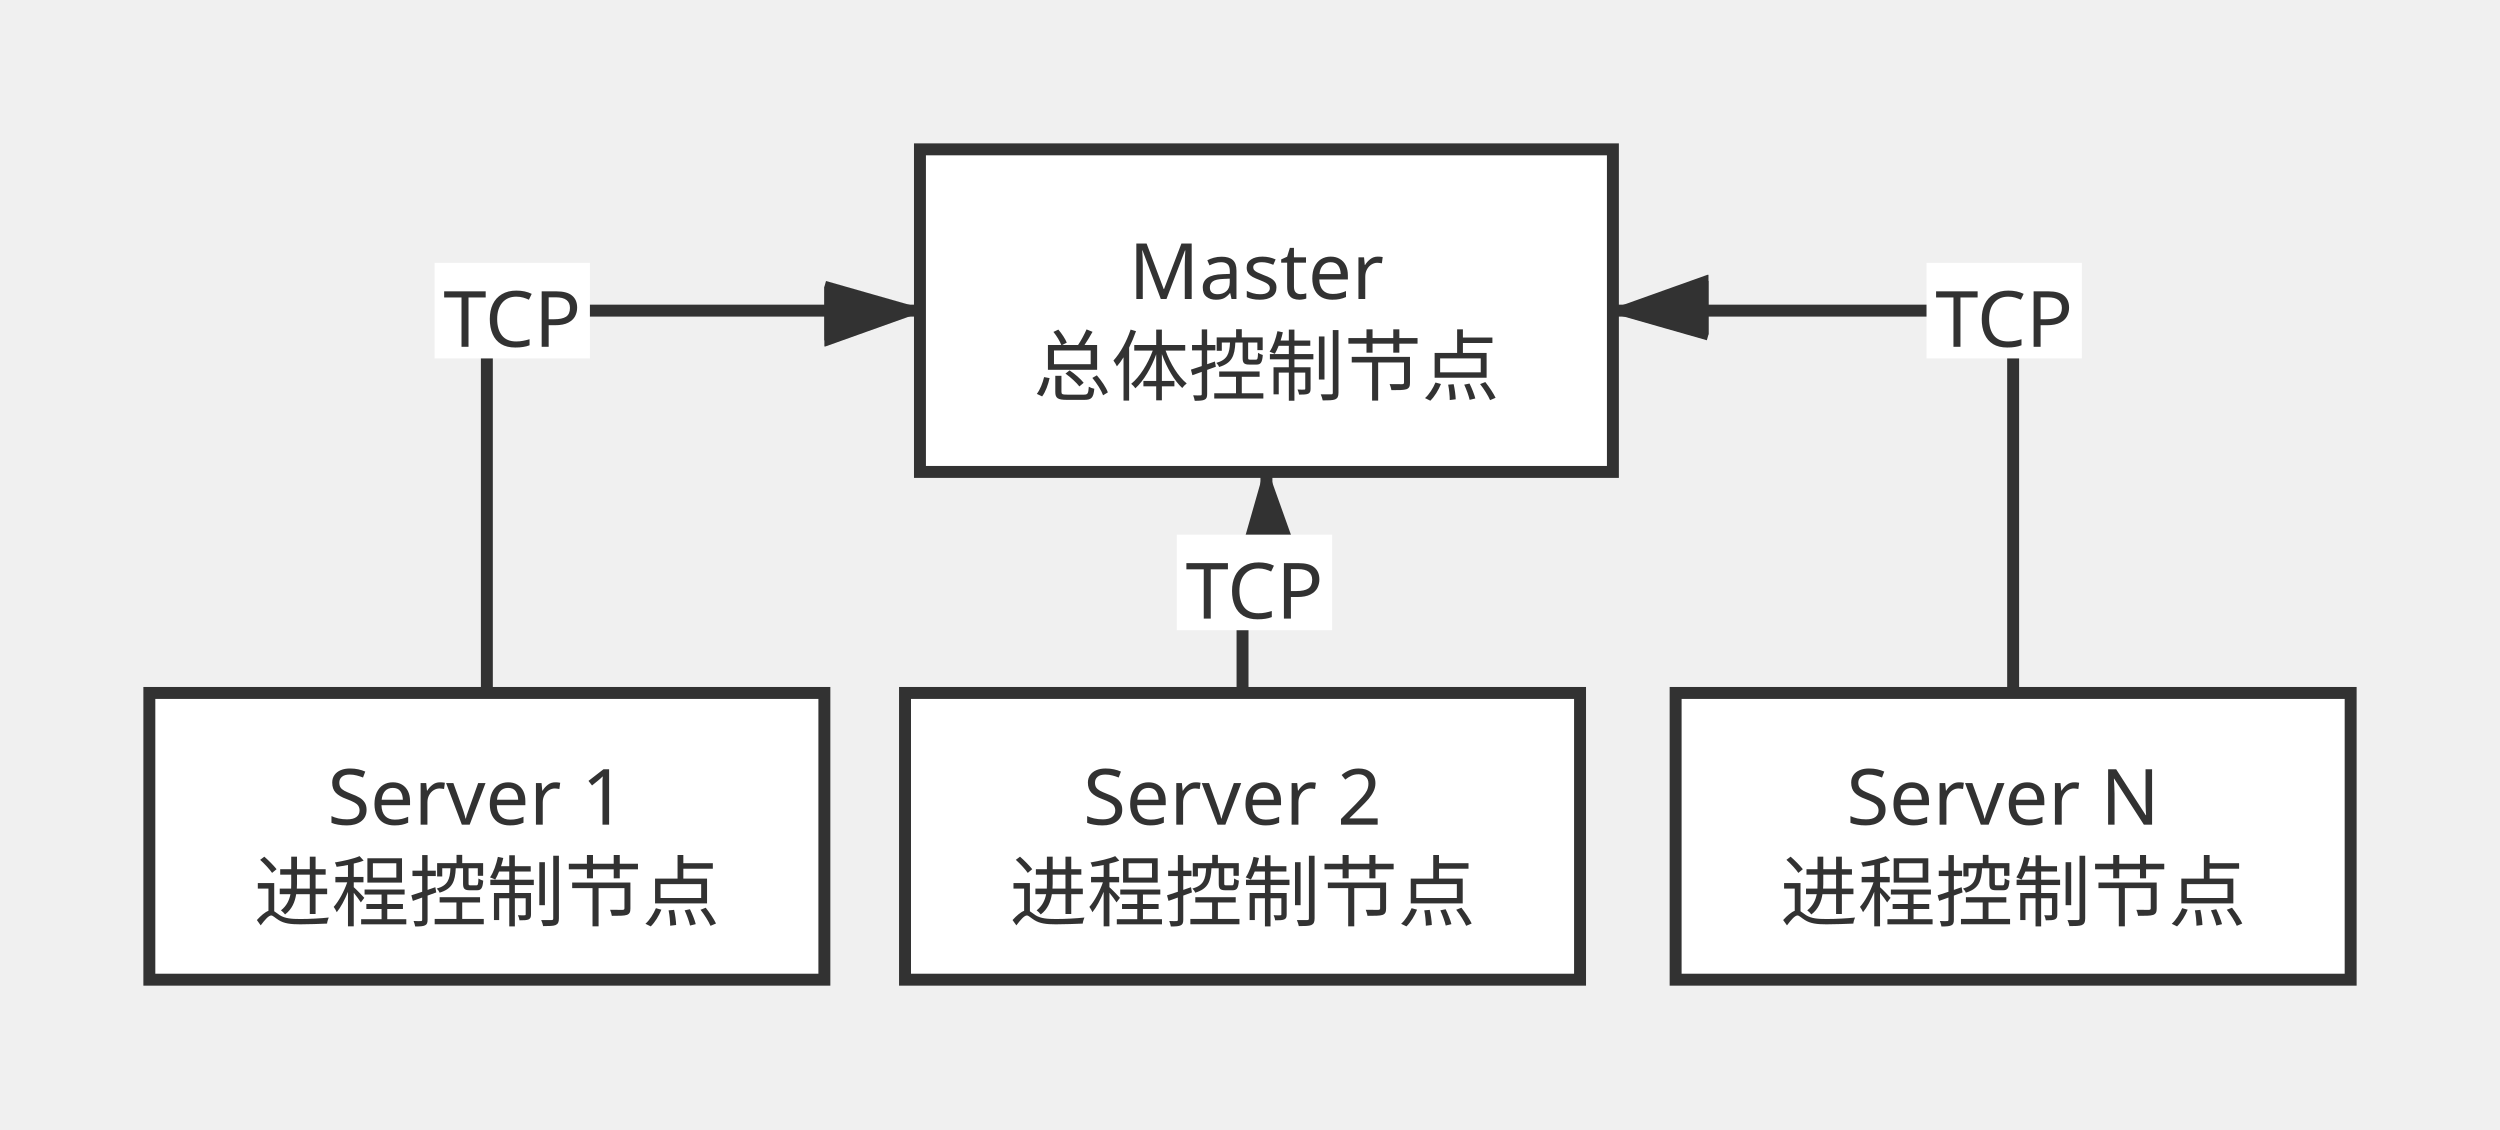
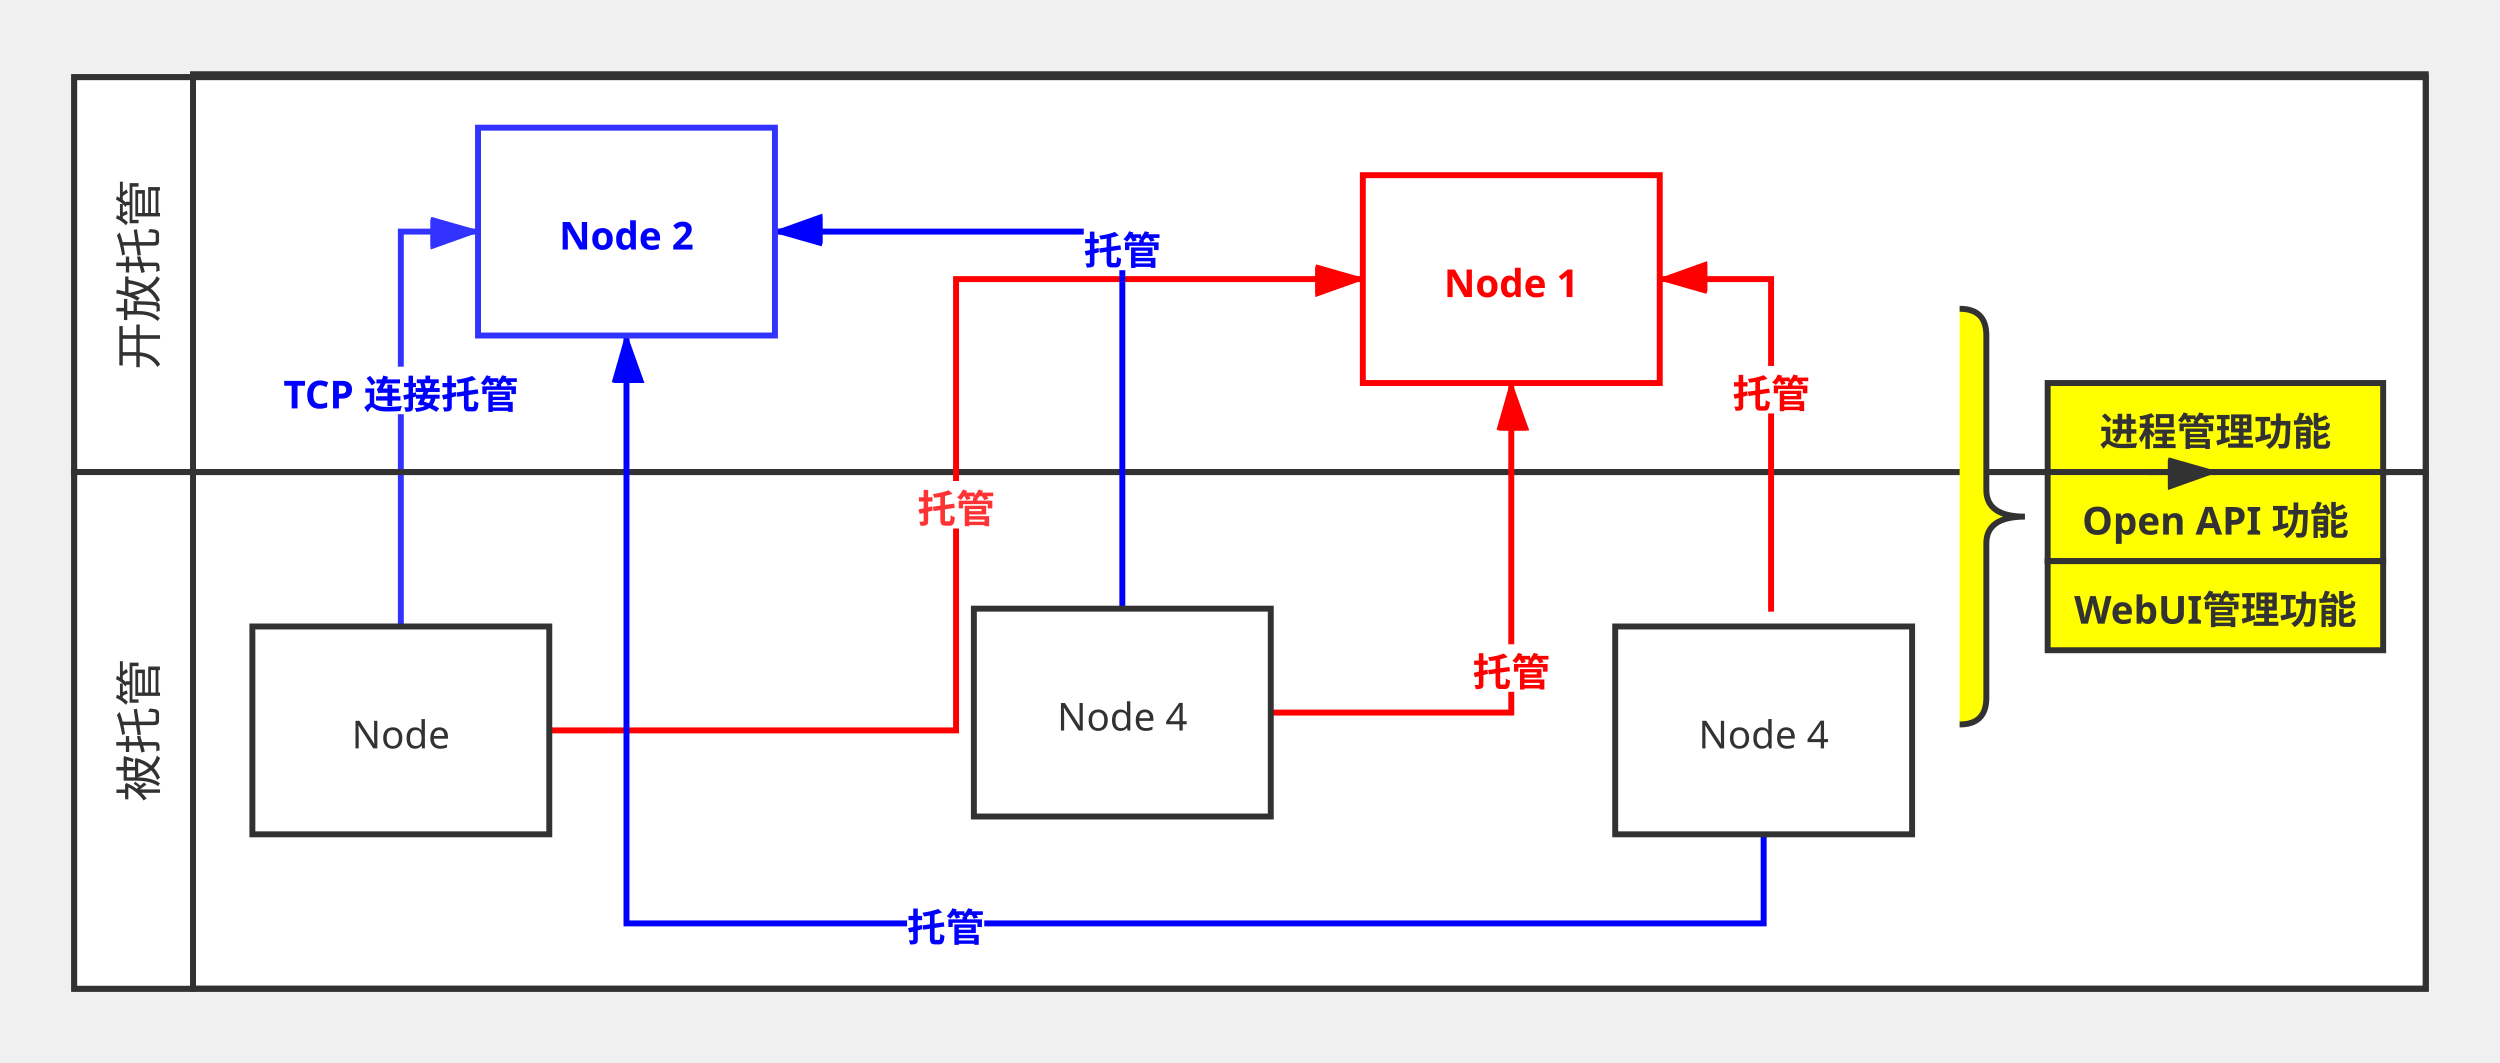
- <svg xmlns="http://www.w3.org/2000/svg" id="SvgjsSvg1006" width="418.5" height="189" version="1.1">
-   <defs id="SvgjsDefs1007">
-     <marker id="SvgjsMarker1034" markerWidth="16" markerHeight="12" refX="16" refY="6" viewBox="0 0 16 12" orient="auto" markerUnits="userSpaceOnUse">
-       <path id="SvgjsPath1035" d="M0,2 L14,6 L0,11 L0,2" fill="#323232" stroke="#323232" stroke-width="2" />
+ <svg xmlns="http://www.w3.org/2000/svg" id="SvgjsSvg1131" width="842" height="358" version="1.1">
+   <defs id="SvgjsDefs1132">
+     <marker id="SvgjsMarker1146" markerWidth="16" markerHeight="12" refX="16" refY="6" viewBox="0 0 16 12" orient="auto" markerUnits="userSpaceOnUse">
+       <path id="SvgjsPath1147" d="M0,2 L14,6 L0,11 L0,2" fill="#3333ff" stroke="#3333ff" stroke-width="2" />
    </marker>
-     <marker id="SvgjsMarker1042" markerWidth="16" markerHeight="12" refX="16" refY="6" viewBox="0 0 16 12" orient="auto" markerUnits="userSpaceOnUse">
-       <path id="SvgjsPath1043" d="M0,2 L14,6 L0,11 L0,2" fill="#323232" stroke="#323232" stroke-width="2" />
+     <marker id="SvgjsMarker1161" markerWidth="16" markerHeight="12" refX="16" refY="6" viewBox="0 0 16 12" orient="auto" markerUnits="userSpaceOnUse">
+       <path id="SvgjsPath1162" d="M0,2 L14,6 L0,11 L0,2" fill="#ff0000" stroke="#ff0000" stroke-width="2" />
    </marker>
-     <marker id="SvgjsMarker1058" markerWidth="16" markerHeight="12" refX="16" refY="6" viewBox="0 0 16 12" orient="auto" markerUnits="userSpaceOnUse">
-       <path id="SvgjsPath1059" d="M0,2 L14,6 L0,11 L0,2" fill="#323232" stroke="#323232" stroke-width="2" />
+     <marker id="SvgjsMarker1169" markerWidth="16" markerHeight="12" refX="16" refY="6" viewBox="0 0 16 12" orient="auto" markerUnits="userSpaceOnUse">
+       <path id="SvgjsPath1170" d="M0,2 L14,6 L0,11 L0,2" fill="#ff0000" stroke="#ff0000" stroke-width="2" />
+     </marker>
+     <marker id="SvgjsMarker1177" markerWidth="16" markerHeight="12" refX="16" refY="6" viewBox="0 0 16 12" orient="auto" markerUnits="userSpaceOnUse">
+       <path id="SvgjsPath1178" d="M0,2 L14,6 L0,11 L0,2" fill="#ff0000" stroke="#ff0000" stroke-width="2" />
+     </marker>
+     <marker id="SvgjsMarker1185" markerWidth="16" markerHeight="12" refX="16" refY="6" viewBox="0 0 16 12" orient="auto" markerUnits="userSpaceOnUse">
+       <path id="SvgjsPath1186" d="M0,2 L14,6 L0,11 L0,2" fill="#0000ff" stroke="#0000ff" stroke-width="2" />
+     </marker>
+     <marker id="SvgjsMarker1193" markerWidth="16" markerHeight="12" refX="16" refY="6" viewBox="0 0 16 12" orient="auto" markerUnits="userSpaceOnUse">
+       <path id="SvgjsPath1194" d="M0,2 L14,6 L0,11 L0,2" fill="#0000ff" stroke="#0000ff" stroke-width="2" />
+     </marker>
+     <marker id="SvgjsMarker1249" markerWidth="16" markerHeight="12" refX="16" refY="6" viewBox="0 0 16 12" orient="auto" markerUnits="userSpaceOnUse">
+       <path id="SvgjsPath1250" d="M0,2 L14,6 L0,11 L0,2" fill="#323232" stroke="#323232" stroke-width="2" />
    </marker>
  </defs>
-   <g id="SvgjsG1008" transform="translate(154,25)">
-     <path id="SvgjsPath1009" d="M 0 0L 116 0L 116 54L 0 54Z" stroke="#323232" stroke-width="2" fill-opacity="1" fill="#ffffff" />
-     <g id="SvgjsG1010">
-       <text id="SvgjsText1011" font-family="微软雅黑" text-anchor="middle" font-size="13px" width="78" fill="#323232" font-weight="400" align="middle" anchor="middle" family="微软雅黑" size="13px" weight="400" font-style="" y="9.05" transform="rotate(0)">
-         <tspan id="SvgjsTspan1012" dy="16" x="58">
-           <tspan id="SvgjsTspan1013" style="text-decoration:;">Master</tspan>
-         </tspan>
-         <tspan id="SvgjsTspan1014" dy="16" x="58">
-           <tspan id="SvgjsTspan1015" style="text-decoration:;">总体控制节点</tspan>
+   <g id="SvgjsG1133" transform="translate(65,25)">
+     <path id="SvgjsPath1134" d="M 0 0L 752 0L 752 308L 0 308Z" stroke="#323232" stroke-width="2" fill-opacity="1" fill="#ffffff" />
+     <g id="SvgjsG1135">
+       <text id="SvgjsText1136" font-family="微软雅黑" text-anchor="middle" font-size="13px" width="0" fill="#323232" font-weight="400" align="middle" anchor="middle" family="微软雅黑" size="13px" weight="400" font-style="" y="144.05" transform="rotate(0)" />
+     </g>
+   </g>
+   <g id="SvgjsG1137" transform="translate(25,26)">
+     <path id="SvgjsPath1138" d="M 0 0L 792 0L 792 133L 0 133Z" stroke="#323232" stroke-width="2" fill="none" />
+     <path id="SvgjsPath1139" d="M 0 0L 40 0L 40 133L 0 133Z" stroke="#323232" stroke-width="2" fill-opacity="1" fill="#ffffff" />
+     <g id="SvgjsG1140">
+       <text id="SvgjsText1141" font-family="微软雅黑" text-anchor="middle" font-size="16px" width="64" fill="#323232" font-weight="400" align="middle" anchor="middle" family="微软雅黑" size="16px" weight="400" font-style="" y="7.6" transform="rotate(270)">
+         <tspan id="SvgjsTspan1142" dy="20" x="-66.5">
+           <tspan id="SvgjsTspan1143" style="text-decoration:;">开放托管</tspan>
        </tspan>
      </text>
    </g>
  </g>
-   <g id="SvgjsG1016" transform="translate(25,116)">
-     <path id="SvgjsPath1017" d="M 0 0L 113 0L 113 48L 0 48Z" stroke="#323232" stroke-width="2" fill-opacity="1" fill="#ffffff" />
-     <g id="SvgjsG1018">
-       <text id="SvgjsText1019" font-family="微软雅黑" text-anchor="middle" font-size="13px" width="78" fill="#323232" font-weight="400" align="middle" anchor="middle" family="微软雅黑" size="13px" weight="400" font-style="" y="6.05" transform="rotate(0)">
-         <tspan id="SvgjsTspan1020" dy="16" x="56.5">
-           <tspan id="SvgjsTspan1021" style="text-decoration:;">Server 1</tspan>
-         </tspan>
-         <tspan id="SvgjsTspan1022" dy="16" x="56.5">
-           <tspan id="SvgjsTspan1023" style="text-decoration:;">进程控制节点</tspan>
+   <g id="SvgjsG1144">
+     <path id="SvgjsPath1145" d="M135 211L135 78L161 78" stroke="#3333ff" stroke-width="2" fill="none" marker-end="url(#SvgjsMarker1146)" />
+     <rect id="SvgjsRect1148" width="82" height="16" x="94" y="123.5" fill="#ffffff" />
+     <text id="SvgjsText1149" font-family="微软雅黑" text-anchor="middle" font-size="13px" width="82" fill="#0000ff" font-weight="700" align="top" anchor="middle" family="微软雅黑" size="13px" weight="700" font-style="" y="121.55" transform="rotate(0)">
+       <tspan id="SvgjsTspan1150" dy="16" x="135">
+         <tspan id="SvgjsTspan1151" style="text-decoration:;">TCP 连接托管</tspan>
+       </tspan>
+     </text>
+   </g>
+   <g id="SvgjsG1152" transform="translate(25,159)">
+     <path id="SvgjsPath1153" d="M 0 0L 792 0L 792 174L 0 174Z" stroke="#323232" stroke-width="2" fill="none" />
+     <path id="SvgjsPath1154" d="M 0 0L 40 0L 40 174L 0 174Z" stroke="#323232" stroke-width="2" fill-opacity="1" fill="#ffffff" />
+     <g id="SvgjsG1155">
+       <text id="SvgjsText1156" font-family="微软雅黑" text-anchor="middle" font-size="16px" width="48" fill="#323232" font-weight="400" align="middle" anchor="middle" family="微软雅黑" size="16px" weight="400" font-style="" y="7.6" transform="rotate(270)">
+         <tspan id="SvgjsTspan1157" dy="20" x="-87">
+           <tspan id="SvgjsTspan1158" style="text-decoration:;">被托管</tspan>
        </tspan>
      </text>
    </g>
  </g>
-   <g id="SvgjsG1024" transform="translate(151.5,116)">
-     <path id="SvgjsPath1025" d="M 0 0L 113 0L 113 48L 0 48Z" stroke="#323232" stroke-width="2" fill-opacity="1" fill="#ffffff" />
-     <g id="SvgjsG1026">
-       <text id="SvgjsText1027" font-family="微软雅黑" text-anchor="middle" font-size="13px" width="78" fill="#323232" font-weight="400" align="middle" anchor="middle" family="微软雅黑" size="13px" weight="400" font-style="" y="6.05" transform="rotate(0)">
-         <tspan id="SvgjsTspan1028" dy="16" x="56.5">
-           <tspan id="SvgjsTspan1029" style="text-decoration:;">Server 2</tspan>
-         </tspan>
-         <tspan id="SvgjsTspan1030" dy="16" x="56.5">
-           <tspan id="SvgjsTspan1031" style="text-decoration:;">进程控制节点</tspan>
+   <g id="SvgjsG1159">
+     <path id="SvgjsPath1160" d="M428 240L509 240L509 129" stroke="#ff0000" stroke-width="2" fill="none" marker-end="url(#SvgjsMarker1161)" />
+     <rect id="SvgjsRect1163" width="26" height="16" x="496" y="217" fill="#ffffff" />
+     <text id="SvgjsText1164" font-family="微软雅黑" text-anchor="middle" font-size="13px" width="26" fill="#ff0000" font-weight="700" align="top" anchor="middle" family="微软雅黑" size="13px" weight="700" font-style="" y="215.05" transform="rotate(0)">
+       <tspan id="SvgjsTspan1165" dy="16" x="509">
+         <tspan id="SvgjsTspan1166" style="text-decoration:;">托管</tspan>
+       </tspan>
+     </text>
+   </g>
+   <g id="SvgjsG1167">
+     <path id="SvgjsPath1168" d="M185 246L322 246L322 94L459 94" stroke="#ff0000" stroke-width="2" fill="none" marker-end="url(#SvgjsMarker1169)" />
+     <rect id="SvgjsRect1171" width="26" height="16" x="309" y="162" fill="#ffffff" />
+     <text id="SvgjsText1172" font-family="微软雅黑" text-anchor="middle" font-size="13px" width="26" fill="#ff3333" font-weight="700" align="top" anchor="middle" family="微软雅黑" size="13px" weight="700" font-style="" y="160.05" transform="rotate(0)">
+       <tspan id="SvgjsTspan1173" dy="16" x="322">
+         <tspan id="SvgjsTspan1174" style="text-decoration:;">托管</tspan>
+       </tspan>
+     </text>
+   </g>
+   <g id="SvgjsG1175">
+     <path id="SvgjsPath1176" d="M596.5 206L596.5 94L559 94" stroke="#ff0000" stroke-width="2" fill="none" marker-end="url(#SvgjsMarker1177)" />
+     <rect id="SvgjsRect1179" width="26" height="16" x="583.5" y="123.25" fill="#ffffff" />
+     <text id="SvgjsText1180" font-family="微软雅黑" text-anchor="middle" font-size="13px" width="26" fill="#ff0000" font-weight="700" align="top" anchor="middle" family="微软雅黑" size="13px" weight="700" font-style="" y="121.3" transform="rotate(0)">
+       <tspan id="SvgjsTspan1181" dy="16" x="596.5">
+         <tspan id="SvgjsTspan1182" style="text-decoration:;">托管</tspan>
+       </tspan>
+     </text>
+   </g>
+   <g id="SvgjsG1183">
+     <path id="SvgjsPath1184" d="M594 281L594 311L211 311L211 113" stroke="#0000ff" stroke-width="2" fill="none" marker-end="url(#SvgjsMarker1185)" />
+     <rect id="SvgjsRect1187" width="26" height="16" x="305.5" y="303" fill="#ffffff" />
+     <text id="SvgjsText1188" font-family="微软雅黑" text-anchor="middle" font-size="13px" width="26" fill="#0000ff" font-weight="700" align="top" anchor="middle" family="微软雅黑" size="13px" weight="700" font-style="" y="301.05" transform="rotate(0)">
+       <tspan id="SvgjsTspan1189" dy="16" x="318.5">
+         <tspan id="SvgjsTspan1190" style="text-decoration:;">托管</tspan>
+       </tspan>
+     </text>
+   </g>
+   <g id="SvgjsG1191">
+     <path id="SvgjsPath1192" d="M378 205L378 78L261 78" stroke="#0000ff" stroke-width="2" fill="none" marker-end="url(#SvgjsMarker1193)" />
+     <rect id="SvgjsRect1195" width="26" height="16" x="365" y="75" fill="#ffffff" />
+     <text id="SvgjsText1196" font-family="微软雅黑" text-anchor="middle" font-size="13px" width="26" fill="#0000ff" font-weight="700" align="top" anchor="middle" family="微软雅黑" size="13px" weight="700" font-style="" y="73.05" transform="rotate(0)">
+       <tspan id="SvgjsTspan1197" dy="16" x="378">
+         <tspan id="SvgjsTspan1198" style="text-decoration:;">托管</tspan>
+       </tspan>
+     </text>
+   </g>
+   <g id="SvgjsG1199" transform="translate(161,43)">
+     <path id="SvgjsPath1200" d="M 0 0L 100 0L 100 70L 0 70Z" stroke="#3333ff" stroke-width="2" fill-opacity="1" fill="#ffffff" />
+     <g id="SvgjsG1201">
+       <text id="SvgjsText1202" font-family="微软雅黑" text-anchor="middle" font-size="13px" width="49" fill="#0000ff" font-weight="700" align="middle" anchor="middle" family="微软雅黑" size="13px" weight="700" font-style="" y="25.05" transform="rotate(0)">
+         <tspan id="SvgjsTspan1203" dy="16" x="50">
+           <tspan id="SvgjsTspan1204" style="text-decoration:;">Node 2 </tspan>
        </tspan>
      </text>
    </g>
  </g>
-   <g id="SvgjsG1032">
-     <path id="SvgjsPath1033" d="M208 116L208 97.5L212 97.5L212 79" stroke="#323232" stroke-width="2" fill="none" marker-end="url(#SvgjsMarker1034)" />
-     <rect id="SvgjsRect1036" width="26" height="16" x="197" y="89.5" fill="#ffffff" />
-     <text id="SvgjsText1037" font-family="微软雅黑" text-anchor="middle" font-size="13px" width="26" fill="#323232" font-weight="400" align="top" anchor="middle" family="微软雅黑" size="13px" weight="400" font-style="" y="87.55" transform="rotate(0)">
-       <tspan id="SvgjsTspan1038" dy="16" x="210">
-         <tspan id="SvgjsTspan1039" style="text-decoration:;">TCP</tspan>
-       </tspan>
-     </text>
-   </g>
-   <g id="SvgjsG1040">
-     <path id="SvgjsPath1041" d="M81.5 116L81.5 52L154 52" stroke="#323232" stroke-width="2" fill="none" marker-end="url(#SvgjsMarker1042)" />
-     <rect id="SvgjsRect1044" width="26" height="16" x="72.75" y="44" fill="#ffffff" />
-     <text id="SvgjsText1045" font-family="微软雅黑" text-anchor="middle" font-size="13px" width="26" fill="#323232" font-weight="400" align="top" anchor="middle" family="微软雅黑" size="13px" weight="400" font-style="" y="42.05" transform="rotate(0)">
-       <tspan id="SvgjsTspan1046" dy="16" x="85.75">
-         <tspan id="SvgjsTspan1047" style="text-decoration:;">TCP</tspan>
-       </tspan>
-     </text>
-   </g>
-   <g id="SvgjsG1048" transform="translate(280.5,116)">
-     <path id="SvgjsPath1049" d="M 0 0L 113 0L 113 48L 0 48Z" stroke="#323232" stroke-width="2" fill-opacity="1" fill="#ffffff" />
-     <g id="SvgjsG1050">
-       <text id="SvgjsText1051" font-family="微软雅黑" text-anchor="middle" font-size="13px" width="78" fill="#323232" font-weight="400" align="middle" anchor="middle" family="微软雅黑" size="13px" weight="400" font-style="" y="6.05" transform="rotate(0)">
-         <tspan id="SvgjsTspan1052" dy="16" x="56.5">
-           <tspan id="SvgjsTspan1053" style="text-decoration:;">Server N</tspan>
-         </tspan>
-         <tspan id="SvgjsTspan1054" dy="16" x="56.5">
-           <tspan id="SvgjsTspan1055" style="text-decoration:;">进程控制节点</tspan>
+   <g id="SvgjsG1205" transform="translate(85,211)">
+     <path id="SvgjsPath1206" d="M 0 0L 100 0L 100 70L 0 70Z" stroke="#323232" stroke-width="2" fill-opacity="1" fill="#ffffff" />
+     <g id="SvgjsG1207">
+       <text id="SvgjsText1208" font-family="微软雅黑" text-anchor="middle" font-size="13px" width="32" fill="#323232" font-weight="400" align="middle" anchor="middle" family="微软雅黑" size="13px" weight="400" font-style="" y="25.05" transform="rotate(0)">
+         <tspan id="SvgjsTspan1209" dy="16" x="50">
+           <tspan id="SvgjsTspan1210" style="text-decoration:;">Node</tspan>
        </tspan>
      </text>
    </g>
  </g>
-   <g id="SvgjsG1056">
-     <path id="SvgjsPath1057" d="M337 116L337 52L270 52" stroke="#323232" stroke-width="2" fill="none" marker-end="url(#SvgjsMarker1058)" />
-     <rect id="SvgjsRect1060" width="26" height="16" x="322.5" y="44" fill="#ffffff" />
-     <text id="SvgjsText1061" font-family="微软雅黑" text-anchor="middle" font-size="13px" width="26" fill="#323232" font-weight="400" align="top" anchor="middle" family="微软雅黑" size="13px" weight="400" font-style="" y="42.05" transform="rotate(0)">
-       <tspan id="SvgjsTspan1062" dy="16" x="335.5">
-         <tspan id="SvgjsTspan1063" style="text-decoration:;">TCP</tspan>
-       </tspan>
-     </text>
+   <g id="SvgjsG1211" transform="translate(459,59)">
+     <path id="SvgjsPath1212" d="M 0 0L 100 0L 100 70L 0 70Z" stroke="#ff0000" stroke-width="2" fill-opacity="1" fill="#ffffff" />
+     <g id="SvgjsG1213">
+       <text id="SvgjsText1214" font-family="微软雅黑" text-anchor="middle" font-size="13px" width="42" fill="#ff0000" font-weight="700" align="middle" anchor="middle" family="微软雅黑" size="13px" weight="700" font-style="" y="25.05" transform="rotate(0)">
+         <tspan id="SvgjsTspan1215" dy="16" x="50">
+           <tspan id="SvgjsTspan1216" style="text-decoration:;">Node 1</tspan>
+         </tspan>
+       </text>
+     </g>
+   </g>
+   <g id="SvgjsG1217" transform="translate(328,205)">
+     <path id="SvgjsPath1218" d="M 0 0L 100 0L 100 70L 0 70Z" stroke="#323232" stroke-width="2" fill-opacity="1" fill="#ffffff" />
+     <g id="SvgjsG1219">
+       <text id="SvgjsText1220" font-family="微软雅黑" text-anchor="middle" font-size="13px" width="44" fill="#323232" font-weight="400" align="middle" anchor="middle" family="微软雅黑" size="13px" weight="400" font-style="" y="25.05" transform="rotate(0)">
+         <tspan id="SvgjsTspan1221" dy="16" x="50">
+           <tspan id="SvgjsTspan1222" style="text-decoration:;">Node 4</tspan>
+         </tspan>
+       </text>
+     </g>
+   </g>
+   <g id="SvgjsG1223" transform="translate(544,211)">
+     <path id="SvgjsPath1224" d="M 0 0L 100 0L 100 70L 0 70Z" stroke="#323232" stroke-width="2" fill-opacity="1" fill="#ffffff" />
+     <g id="SvgjsG1225">
+       <text id="SvgjsText1226" font-family="微软雅黑" text-anchor="middle" font-size="13px" width="44" fill="#323232" font-weight="400" align="middle" anchor="middle" family="微软雅黑" size="13px" weight="400" font-style="" y="25.05" transform="rotate(0)">
+         <tspan id="SvgjsTspan1227" dy="16" x="50">
+           <tspan id="SvgjsTspan1228" style="text-decoration:;">Node 4</tspan>
+         </tspan>
+       </text>
+     </g>
+   </g>
+   <g id="SvgjsG1229" transform="translate(689.6503,129)">
+     <path id="SvgjsPath1230" d="M 0 0L 113 0L 113 30L 0 30Z" stroke="#323232" stroke-width="2" fill-opacity="1" fill="#ffff00" />
+     <g id="SvgjsG1231">
+       <text id="SvgjsText1232" font-family="微软雅黑" text-anchor="middle" font-size="13px" width="78" fill="#323232" font-weight="700" align="middle" anchor="middle" family="微软雅黑" size="13px" weight="700" font-style="" y="5.05" transform="rotate(0)">
+         <tspan id="SvgjsTspan1233" dy="16" x="56.5">
+           <tspan id="SvgjsTspan1234" style="text-decoration:;">进程管理功能</tspan>
+         </tspan>
+       </text>
+     </g>
+   </g>
+   <g id="SvgjsG1235" transform="translate(689.6503,159)">
+     <path id="SvgjsPath1236" d="M 0 0L 113 0L 113 30L 0 30Z" stroke="#323232" stroke-width="2" fill-opacity="1" fill="#ffff00" />
+     <g id="SvgjsG1237">
+       <text id="SvgjsText1238" font-family="微软雅黑" text-anchor="middle" font-size="13px" width="88" fill="#323232" font-weight="700" align="middle" anchor="middle" family="微软雅黑" size="13px" weight="700" font-style="" y="5.05" transform="rotate(0)">
+         <tspan id="SvgjsTspan1239" dy="16" x="56.5">
+           <tspan id="SvgjsTspan1240" style="text-decoration:;">Open API 功能</tspan>
+         </tspan>
+       </text>
+     </g>
+   </g>
+   <g id="SvgjsG1241" transform="translate(689.6503,189)">
+     <path id="SvgjsPath1242" d="M 0 0L 113 0L 113 30L 0 30Z" stroke="#323232" stroke-width="2" fill-opacity="1" fill="#ffff00" />
+     <g id="SvgjsG1243">
+       <text id="SvgjsText1244" font-family="微软雅黑" text-anchor="middle" font-size="13px" width="92" fill="#323232" font-weight="700" align="middle" anchor="middle" family="微软雅黑" size="13px" weight="700" font-style="" y="5.05" transform="rotate(0)">
+         <tspan id="SvgjsTspan1245" dy="16" x="56.5">
+           <tspan id="SvgjsTspan1246" style="text-decoration:;">WebUI管理功能</tspan>
+         </tspan>
+       </text>
+     </g>
+   </g>
+   <g id="SvgjsG1247">
+     <path id="SvgjsPath1248" d="M723.4 159L723.4 159L746.15 159L746.15 159" stroke="#323232" stroke-width="2" fill="none" marker-end="url(#SvgjsMarker1249)" />
+   </g>
+   <g id="SvgjsG1251" transform="translate(660,104)">
+     <path id="SvgjsPath1252" d="M 0 140Q 9 140 9 131L 9 79Q 9 70 22 70Q 9 70 9 61L 9 9Q 9 0 0 0" stroke="#323232" stroke-width="2" fill-opacity="1" fill="#ffff00" />
+     <path id="SvgjsPath1253" d="M 0 0L 100 0L 100 140L 0 140Z" stroke="none" fill="none" />
+     <g id="SvgjsG1254">
+       <text id="SvgjsText1255" font-family="微软雅黑" text-anchor="start" font-size="13px" width="0" fill="#323232" font-weight="400" align="middle" anchor="start" family="微软雅黑" size="13px" weight="400" font-style="" y="60.05" transform="rotate(0)" />
+     </g>
  </g>
</svg>
